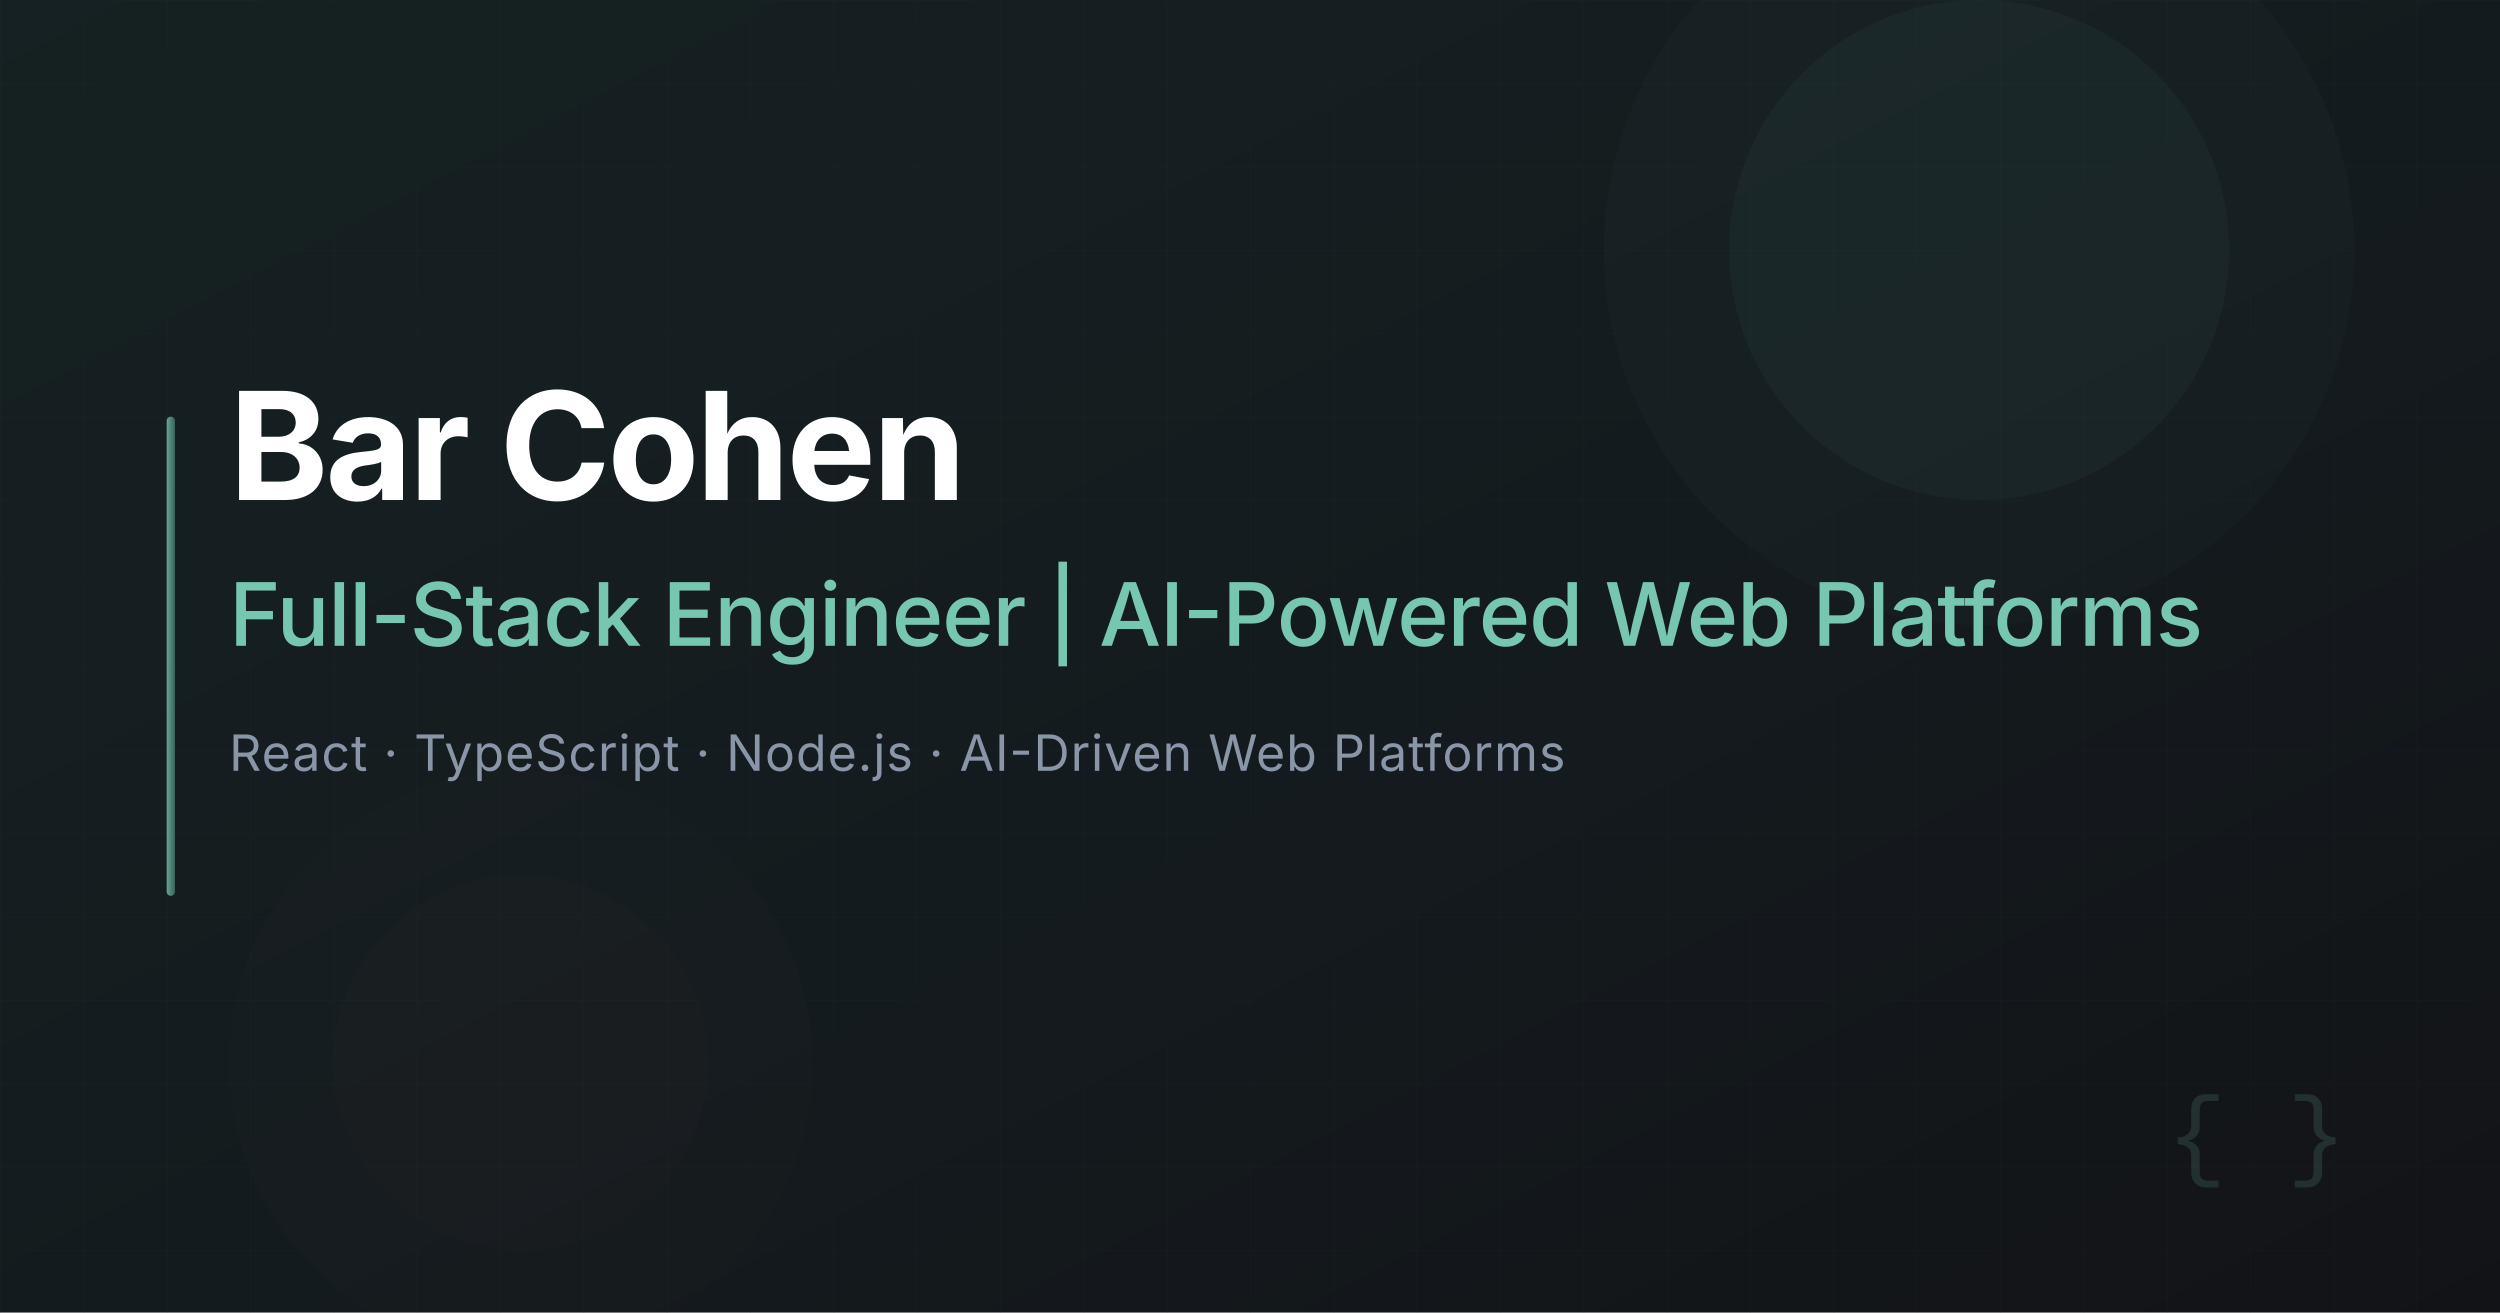
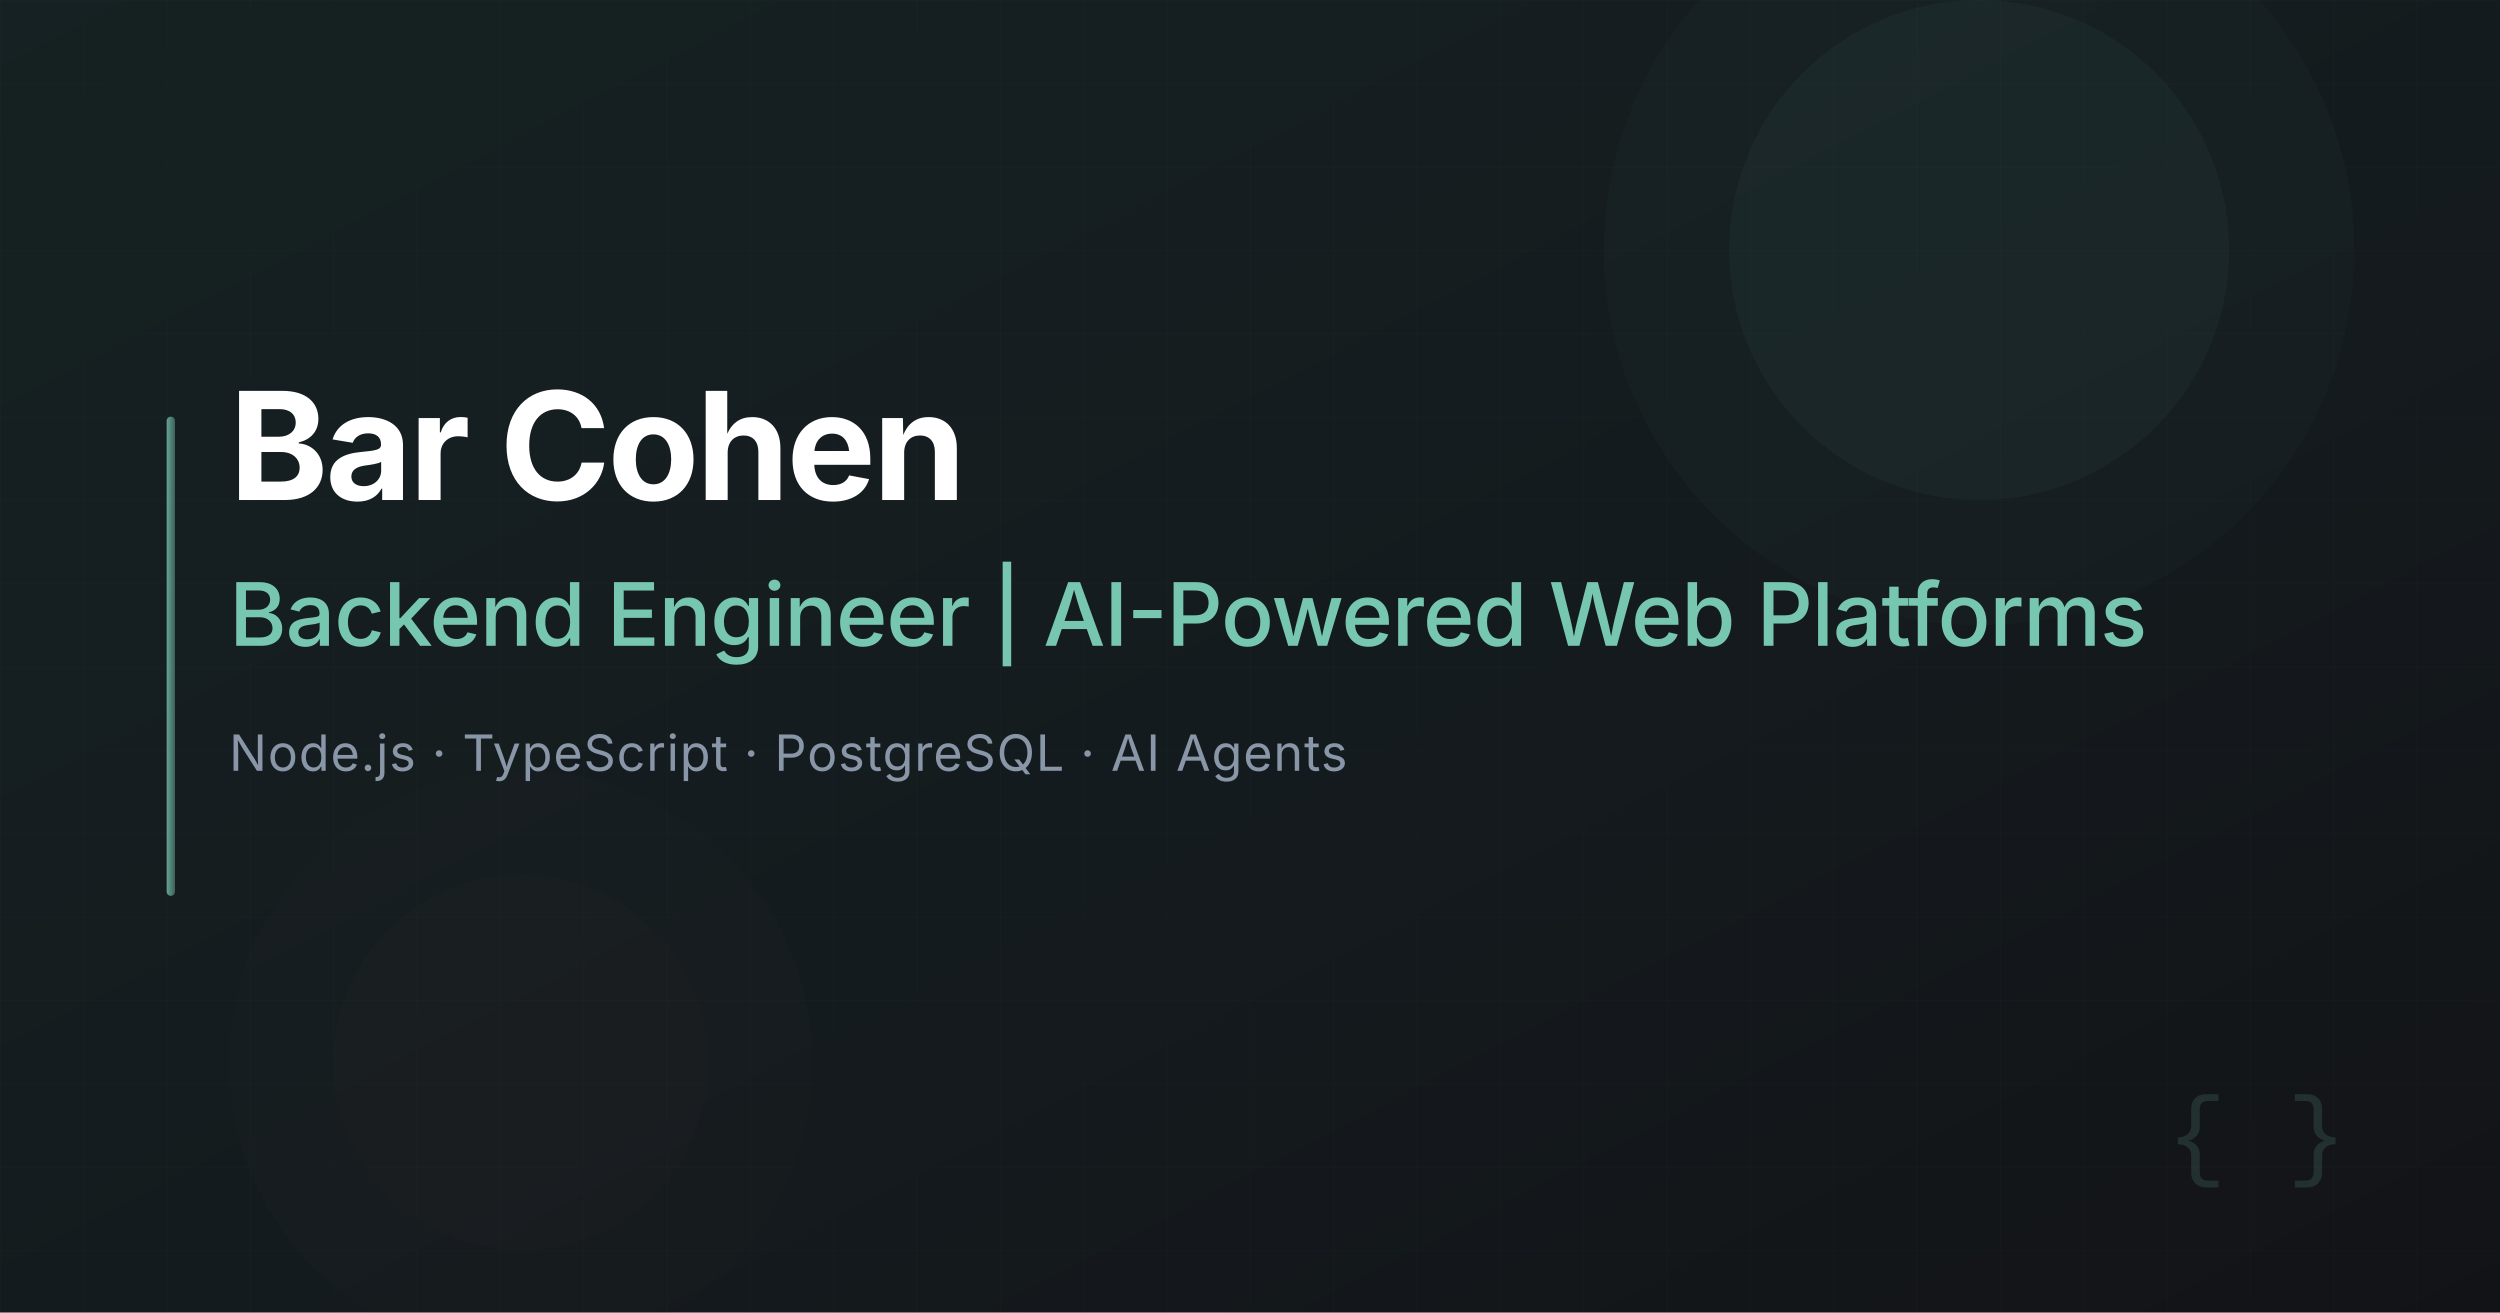
<svg xmlns="http://www.w3.org/2000/svg" width="1200" height="630" viewBox="0 0 1200 630">
  <rect width="1200" height="630" fill="#0a0e12" />
  <defs>
    <pattern id="grid" width="40" height="40" patternUnits="userSpaceOnUse">
      <path d="M 40 0 L 0 0 0 40" fill="none" stroke="#1a2332" stroke-width="0.5" opacity="0.3" />
    </pattern>
    <linearGradient id="gradient1" x1="0%" y1="0%" x2="100%" y2="100%">
      <stop offset="0%" style="stop-color:#77c6b0;stop-opacity:0.1" />
      <stop offset="100%" style="stop-color:#3e2f34;stop-opacity:0.15" />
    </linearGradient>
    <linearGradient id="accent" x1="0%" y1="0%" x2="100%" y2="0%">
      <stop offset="0%" style="stop-color:#77c6b0;stop-opacity:0.8" />
      <stop offset="100%" style="stop-color:#77c6b0;stop-opacity:0.4" />
    </linearGradient>
  </defs>
  <rect width="1200" height="630" fill="url(#grid)" />
  <rect width="1200" height="630" fill="url(#gradient1)" />
  <circle cx="950" cy="120" r="180" fill="#77c6b0" opacity="0.03" />
  <circle cx="950" cy="120" r="120" fill="#77c6b0" opacity="0.04" />
  <circle cx="250" cy="510" r="140" fill="#3e2f34" opacity="0.05" />
  <circle cx="250" cy="510" r="90" fill="#3e2f34" opacity="0.06" />
  <rect x="80" y="200" width="4" height="230" fill="url(#accent)" rx="2" />
  <g transform="translate(110, 240)">
    <text x="0" y="0" font-family="-apple-system, BlinkMacSystemFont, 'Segoe UI', system-ui, sans-serif" font-size="72" font-weight="700" fill="#ffffff" letter-spacing="-1.5">
      Bar Cohen
    </text>
    <text x="0" y="70" font-family="-apple-system, BlinkMacSystemFont, 'Segoe UI', system-ui, sans-serif" font-size="42" font-weight="500" fill="#77c6b0" letter-spacing="-0.5">
-       Full-Stack Engineer | AI-Powered Web Platforms
+       Backend Engineer | AI-Powered Web Platforms
    </text>
    <text x="0" y="130" font-family="-apple-system, BlinkMacSystemFont, 'Segoe UI', system-ui, sans-serif" font-size="24" font-weight="400" fill="#8896a8" letter-spacing="0.5">
-       React · TypeScript · Node.js · AI-Driven Web Platforms
+       Node.js · TypeScript · PostgreSQL · AI Agents
    </text>
  </g>
  <text x="1040" y="560" font-family="'Courier New', monospace" font-size="48" font-weight="300" fill="#77c6b0" opacity="0.15">
    {  }
  </text>
</svg>
